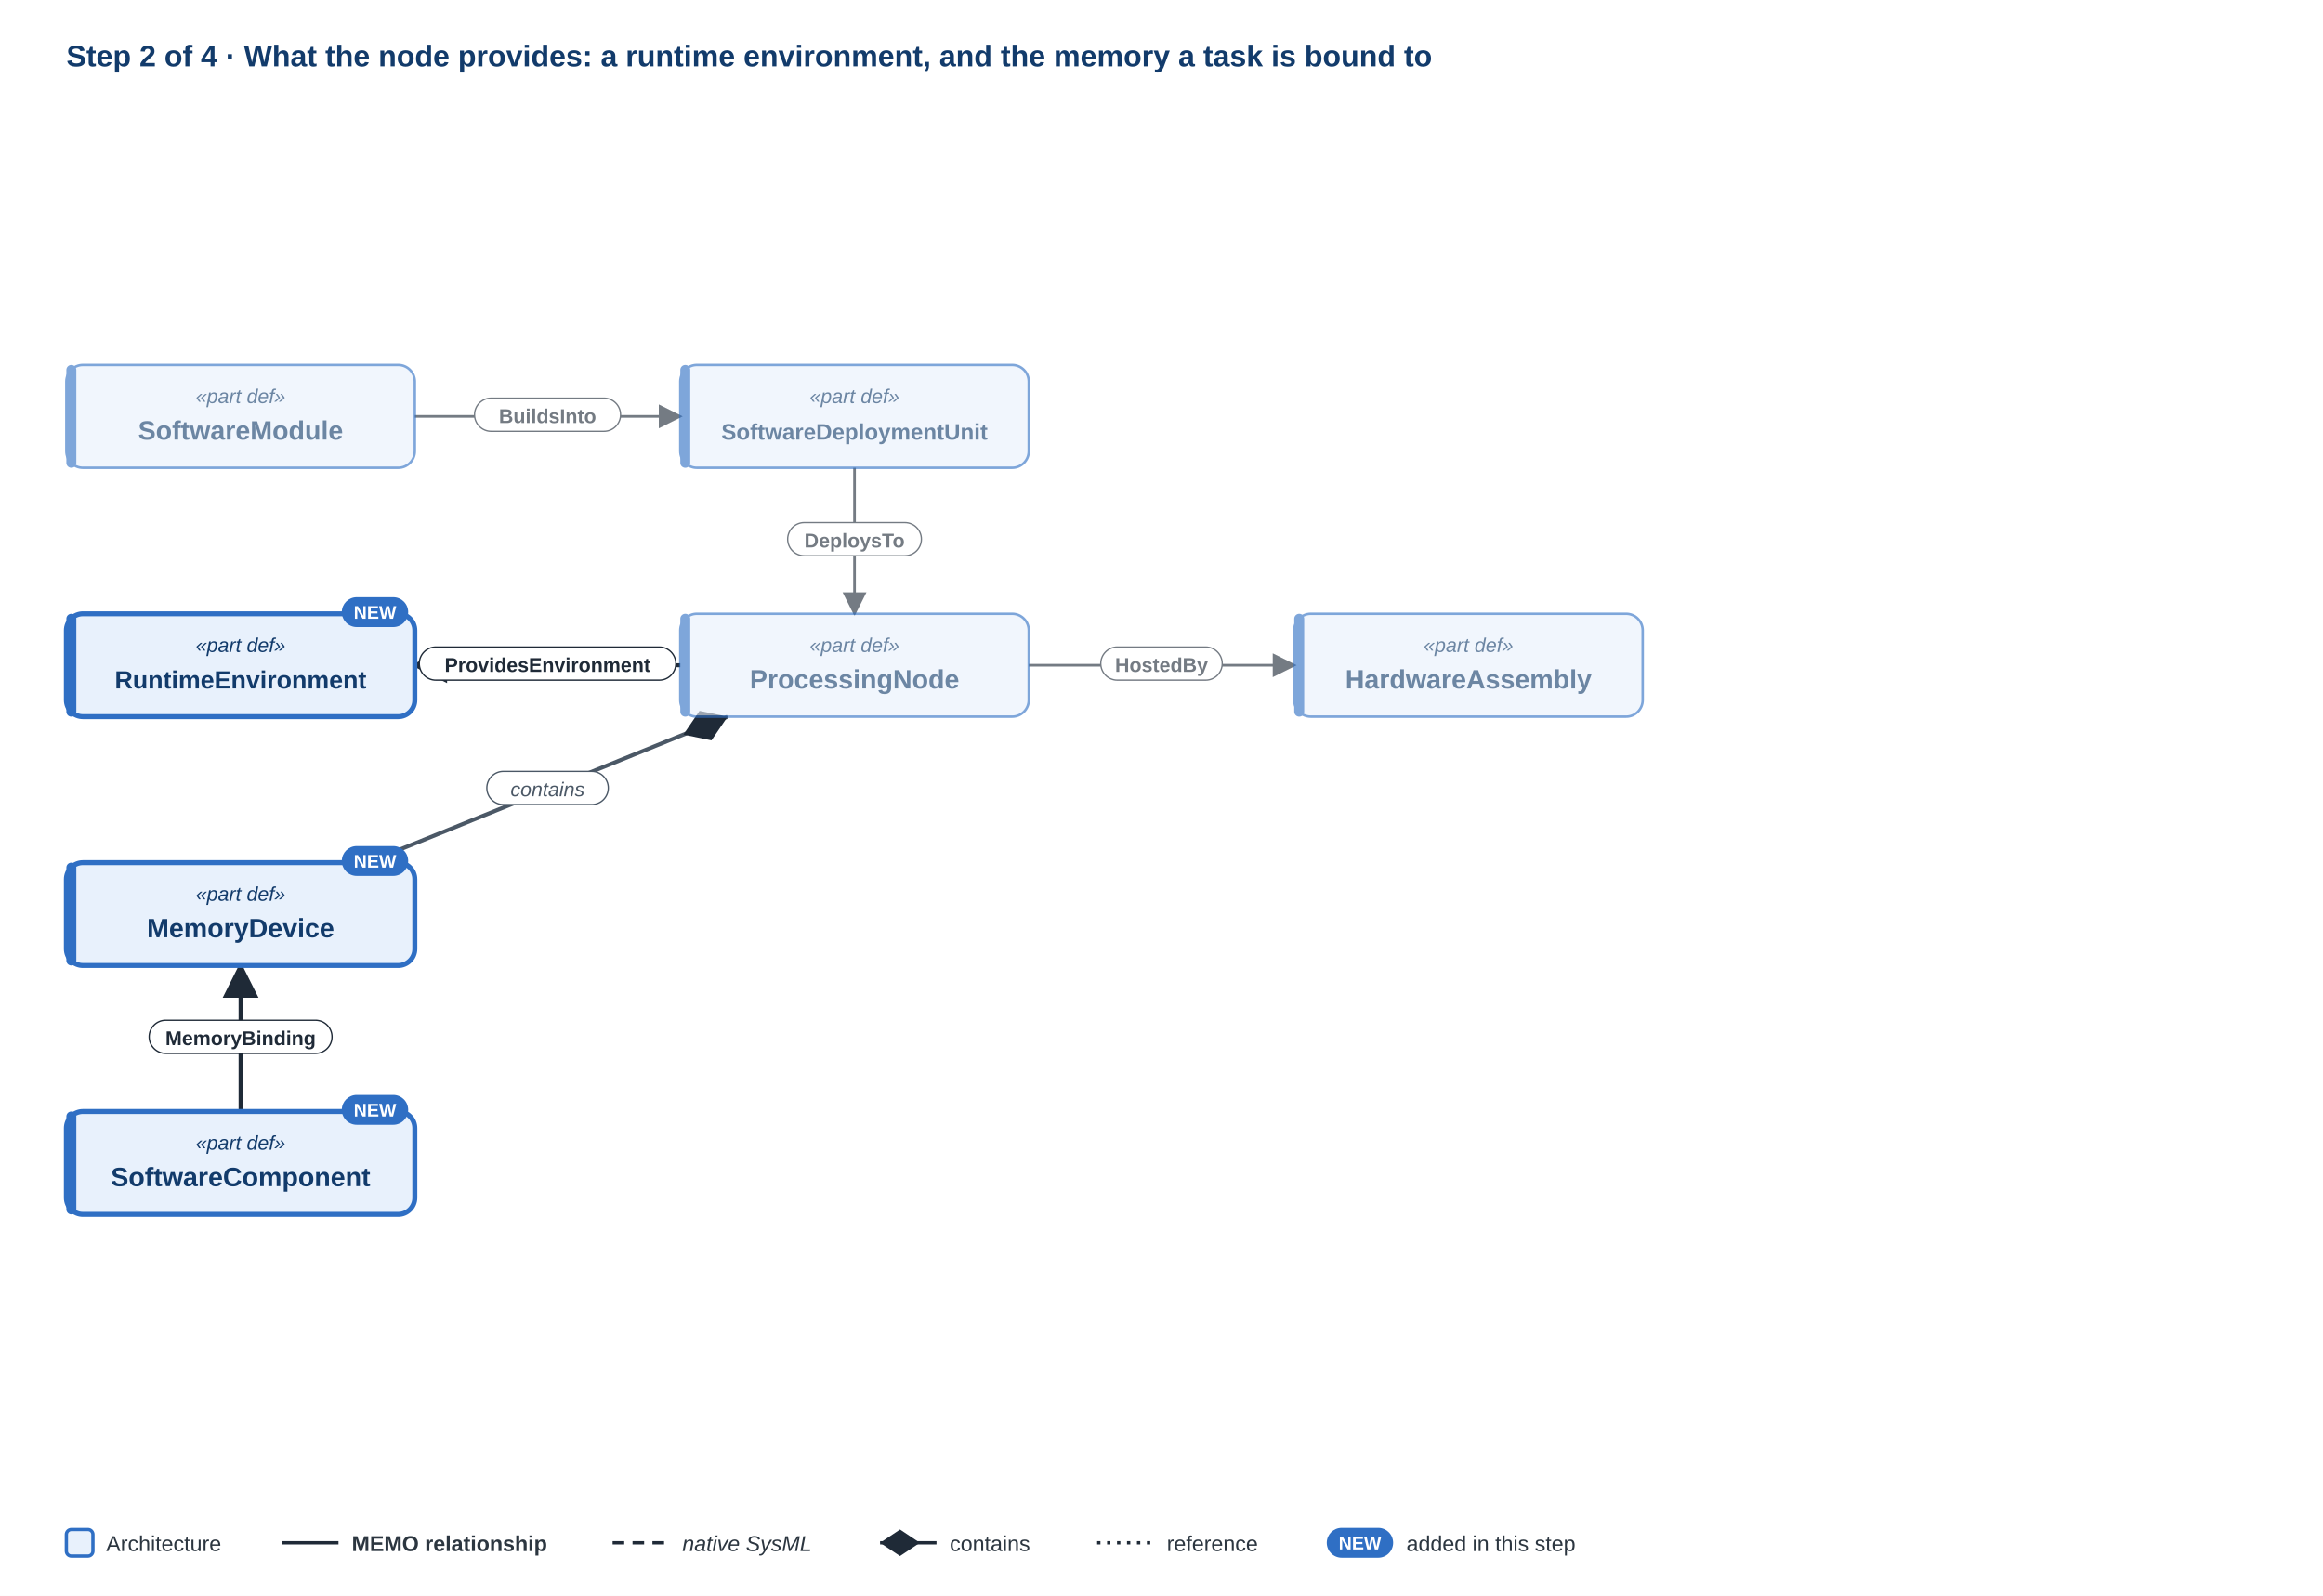
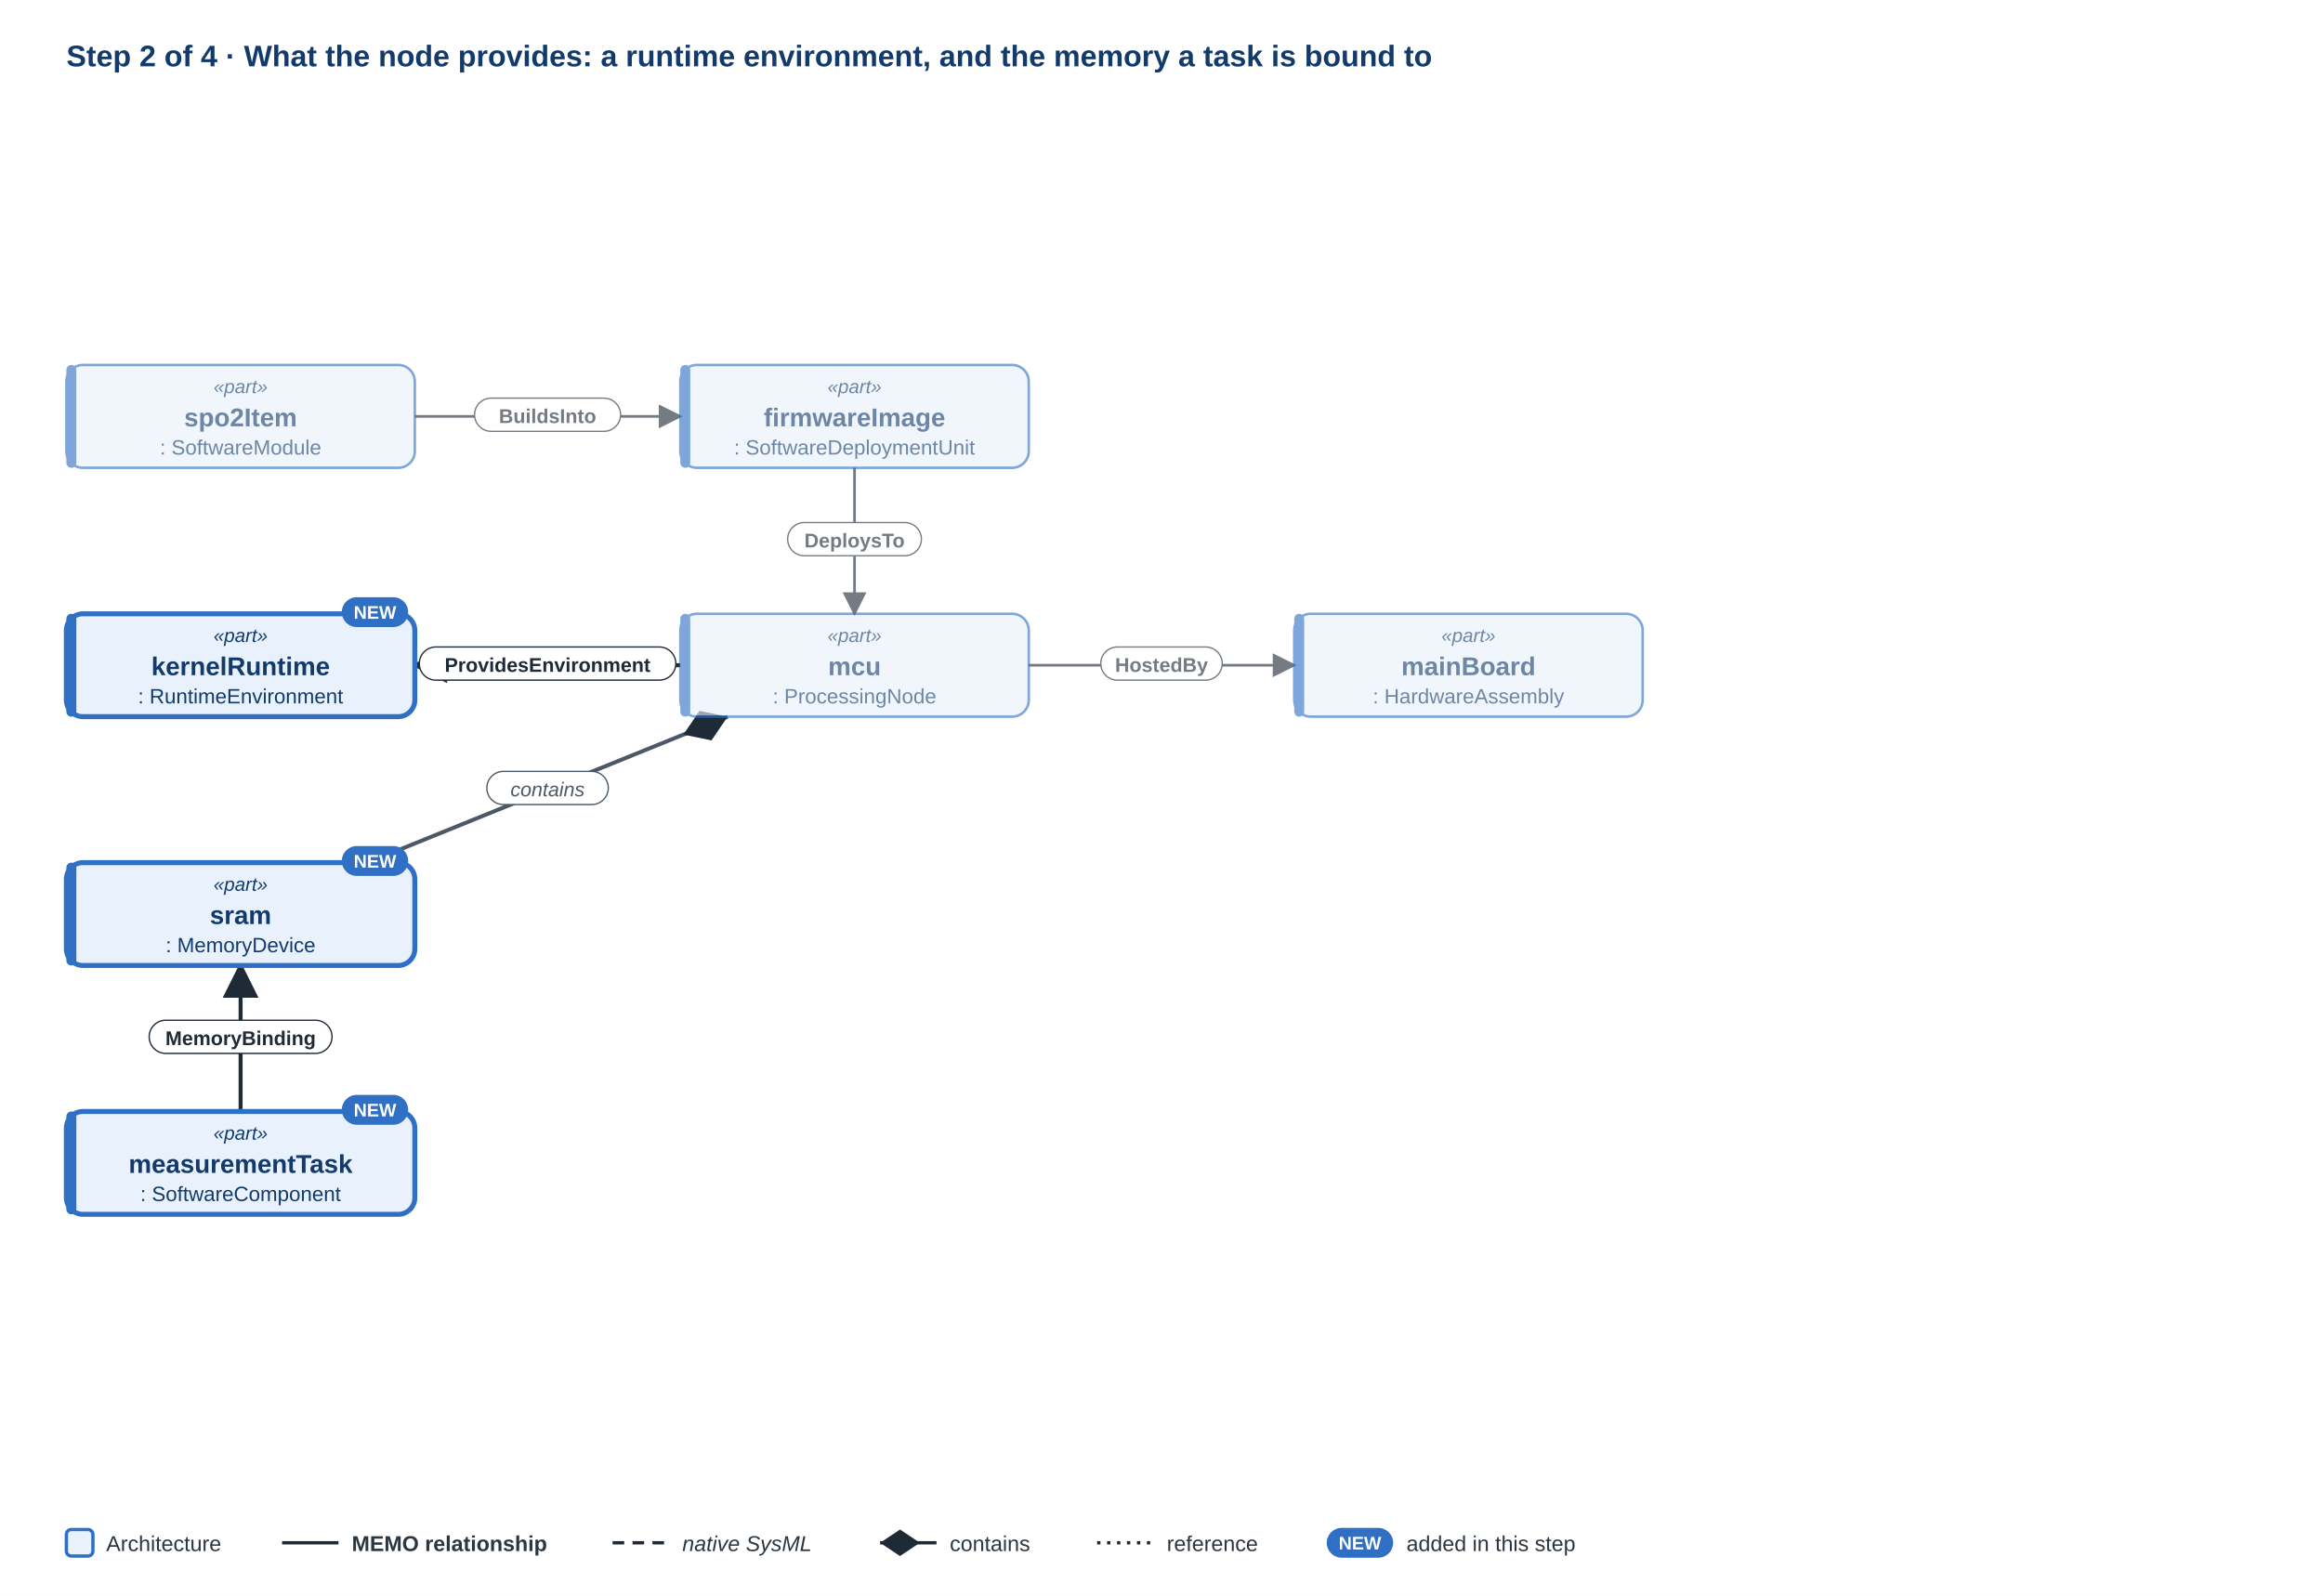
<svg xmlns="http://www.w3.org/2000/svg" viewBox="0 0 1400 962" width="1400" height="962" font-family="Nunito, 'Segoe UI', Arial, sans-serif" role="img" aria-label="Realization layer, step 2: What the node provides: a runtime environment, and the memory a task is bound to">
  <defs>
    <marker id="arrow" viewBox="0 0 10 10" refX="9" refY="5" markerWidth="9" markerHeight="9" orient="auto-start-reverse">
      <path d="M0,0 L10,5 L0,10 z" fill="#1f2a37" />
    </marker>
    <marker id="diamond" viewBox="0 0 14 10" refX="13" refY="5" markerWidth="14" markerHeight="10" orient="auto-start-reverse">
      <path d="M1,5 L7,1 L13,5 L7,9 z" fill="#1f2a37" />
    </marker>
  </defs>
  <rect width="100%" height="100%" fill="#ffffff" />
  <text x="40" y="40" font-size="18" font-weight="800" fill="#123b6b">Step 2 of 4 · What the node provides: a runtime environment, and the memory a task is bound to</text>
  <g opacity="0.62">
    <line x1="250" y1="251" x2="410" y2="251" stroke="#1f2a37" stroke-width="1.6" marker-end="url(#arrow)" />
    <rect x="286" y="240" width="88" height="20" rx="10" fill="#ffffff" stroke="#1f2a37" stroke-width="0.8" />
    <text x="330" y="255" text-anchor="middle" font-size="12" font-weight="700" fill="#1f2a37">BuildsInto</text>
  </g>
  <g opacity="0.62">
    <line x1="515" y1="282" x2="515" y2="370" stroke="#1f2a37" stroke-width="1.6" marker-end="url(#arrow)" />
    <rect x="474.7" y="315" width="80.6" height="20" rx="10" fill="#ffffff" stroke="#1f2a37" stroke-width="0.8" />
    <text x="515" y="330" text-anchor="middle" font-size="12" font-weight="700" fill="#1f2a37">DeploysTo</text>
  </g>
  <g opacity="0.62">
    <line x1="620" y1="401" x2="780" y2="401" stroke="#1f2a37" stroke-width="1.6" marker-end="url(#arrow)" />
    <rect x="663.4" y="390" width="73.2" height="20" rx="10" fill="#ffffff" stroke="#1f2a37" stroke-width="0.8" />
    <text x="700" y="405" text-anchor="middle" font-size="12" font-weight="700" fill="#1f2a37">HostedBy</text>
  </g>
  <g opacity="1">
    <line x1="410" y1="401" x2="250" y2="401" stroke="#1f2a37" stroke-width="2.4" marker-end="url(#arrow)" />
    <rect x="252.7" y="390" width="154.6" height="20" rx="10" fill="#ffffff" stroke="#1f2a37" stroke-width="0.8" />
    <text x="330" y="405" text-anchor="middle" font-size="12" font-weight="700" fill="#1f2a37">ProvidesEnvironment</text>
  </g>
  <g opacity="1">
    <line x1="438.533" y1="432" x2="221.467" y2="520" stroke="#4b5866" stroke-width="2.4" marker-start="url(#diamond)" />
    <rect x="293.4" y="465" width="73.2" height="20" rx="10" fill="#ffffff" stroke="#4b5866" stroke-width="0.8" />
    <text x="330" y="480" text-anchor="middle" font-size="12" font-style="italic" fill="#4b5866">contains</text>
  </g>
  <g opacity="1">
    <line x1="145" y1="670" x2="145" y2="582" stroke="#1f2a37" stroke-width="2.4" marker-end="url(#arrow)" />
    <rect x="89.9" y="615" width="110.2" height="20" rx="10" fill="#ffffff" stroke="#1f2a37" stroke-width="0.8" />
    <text x="145" y="630" text-anchor="middle" font-size="12" font-weight="700" fill="#1f2a37">MemoryBinding</text>
  </g>
  <g opacity="0.62">
    <rect x="40" y="220" width="210" height="62" rx="10" fill="#e8f1fc" stroke="#2f6fc4" stroke-width="1.5" />
    <rect x="40" y="220" width="6" height="62" rx="3" fill="#2f6fc4" />
-     <text x="145" y="243" text-anchor="middle" font-size="12" fill="#123b6b" font-style="italic">«part def»</text>
-     <text x="145" y="265" text-anchor="middle" font-size="16" font-weight="700" fill="#123b6b">SoftwareModule</text>
+     <text x="145" y="237" text-anchor="middle" font-size="11.5" fill="#123b6b" font-style="italic">«part»</text>
+     <text x="145" y="257" text-anchor="middle" font-size="15.5" font-weight="700" fill="#123b6b">spo2Item</text>
+     <text x="145" y="274" text-anchor="middle" font-size="12.5" fill="#123b6b">: SoftwareModule</text>
  </g>
  <g opacity="0.62">
    <rect x="410" y="220" width="210" height="62" rx="10" fill="#e8f1fc" stroke="#2f6fc4" stroke-width="1.5" />
    <rect x="410" y="220" width="6" height="62" rx="3" fill="#2f6fc4" />
-     <text x="515" y="243" text-anchor="middle" font-size="12" fill="#123b6b" font-style="italic">«part def»</text>
-     <text x="515" y="265" text-anchor="middle" font-size="13.5" font-weight="700" fill="#123b6b">SoftwareDeploymentUnit</text>
+     <text x="515" y="237" text-anchor="middle" font-size="11.5" fill="#123b6b" font-style="italic">«part»</text>
+     <text x="515" y="257" text-anchor="middle" font-size="15.5" font-weight="700" fill="#123b6b">firmwareImage</text>
+     <text x="515" y="274" text-anchor="middle" font-size="12.5" fill="#123b6b">: SoftwareDeploymentUnit</text>
  </g>
  <g opacity="0.62">
    <rect x="410" y="370" width="210" height="62" rx="10" fill="#e8f1fc" stroke="#2f6fc4" stroke-width="1.5" />
    <rect x="410" y="370" width="6" height="62" rx="3" fill="#2f6fc4" />
-     <text x="515" y="393" text-anchor="middle" font-size="12" fill="#123b6b" font-style="italic">«part def»</text>
-     <text x="515" y="415" text-anchor="middle" font-size="16" font-weight="700" fill="#123b6b">ProcessingNode</text>
+     <text x="515" y="387" text-anchor="middle" font-size="11.5" fill="#123b6b" font-style="italic">«part»</text>
+     <text x="515" y="407" text-anchor="middle" font-size="15.5" font-weight="700" fill="#123b6b">mcu</text>
+     <text x="515" y="424" text-anchor="middle" font-size="12.5" fill="#123b6b">: ProcessingNode</text>
  </g>
  <g opacity="0.62">
    <rect x="780" y="370" width="210" height="62" rx="10" fill="#e8f1fc" stroke="#2f6fc4" stroke-width="1.5" />
    <rect x="780" y="370" width="6" height="62" rx="3" fill="#2f6fc4" />
-     <text x="885" y="393" text-anchor="middle" font-size="12" fill="#123b6b" font-style="italic">«part def»</text>
-     <text x="885" y="415" text-anchor="middle" font-size="16" font-weight="700" fill="#123b6b">HardwareAssembly</text>
+     <text x="885" y="387" text-anchor="middle" font-size="11.5" fill="#123b6b" font-style="italic">«part»</text>
+     <text x="885" y="407" text-anchor="middle" font-size="15.5" font-weight="700" fill="#123b6b">mainBoard</text>
+     <text x="885" y="424" text-anchor="middle" font-size="12.5" fill="#123b6b">: HardwareAssembly</text>
  </g>
  <g opacity="1">
    <rect x="40" y="370" width="210" height="62" rx="10" fill="#e8f1fc" stroke="#2f6fc4" stroke-width="3" />
    <rect x="40" y="370" width="6" height="62" rx="3" fill="#2f6fc4" />
-     <text x="145" y="393" text-anchor="middle" font-size="12" fill="#123b6b" font-style="italic">«part def»</text>
-     <text x="145" y="415" text-anchor="middle" font-size="15" font-weight="700" fill="#123b6b">RuntimeEnvironment</text>
+     <text x="145" y="387" text-anchor="middle" font-size="11.5" fill="#123b6b" font-style="italic">«part»</text>
+     <text x="145" y="407" text-anchor="middle" font-size="15.5" font-weight="700" fill="#123b6b">kernelRuntime</text>
+     <text x="145" y="424" text-anchor="middle" font-size="12.5" fill="#123b6b">: RuntimeEnvironment</text>
    <rect x="206" y="360" width="40" height="18" rx="9" fill="#2f6fc4" />
    <text x="226" y="373" text-anchor="middle" font-size="11" font-weight="700" fill="#ffffff">NEW</text>
  </g>
  <g opacity="1">
    <rect x="40" y="520" width="210" height="62" rx="10" fill="#e8f1fc" stroke="#2f6fc4" stroke-width="3" />
    <rect x="40" y="520" width="6" height="62" rx="3" fill="#2f6fc4" />
-     <text x="145" y="543" text-anchor="middle" font-size="12" fill="#123b6b" font-style="italic">«part def»</text>
-     <text x="145" y="565" text-anchor="middle" font-size="16" font-weight="700" fill="#123b6b">MemoryDevice</text>
+     <text x="145" y="537" text-anchor="middle" font-size="11.5" fill="#123b6b" font-style="italic">«part»</text>
+     <text x="145" y="557" text-anchor="middle" font-size="15.5" font-weight="700" fill="#123b6b">sram</text>
+     <text x="145" y="574" text-anchor="middle" font-size="12.5" fill="#123b6b">: MemoryDevice</text>
    <rect x="206" y="510" width="40" height="18" rx="9" fill="#2f6fc4" />
    <text x="226" y="523" text-anchor="middle" font-size="11" font-weight="700" fill="#ffffff">NEW</text>
  </g>
  <g opacity="1">
    <rect x="40" y="670" width="210" height="62" rx="10" fill="#e8f1fc" stroke="#2f6fc4" stroke-width="3" />
    <rect x="40" y="670" width="6" height="62" rx="3" fill="#2f6fc4" />
-     <text x="145" y="693" text-anchor="middle" font-size="12" fill="#123b6b" font-style="italic">«part def»</text>
-     <text x="145" y="715" text-anchor="middle" font-size="16" font-weight="700" fill="#123b6b">SoftwareComponent</text>
+     <text x="145" y="687" text-anchor="middle" font-size="11.5" fill="#123b6b" font-style="italic">«part»</text>
+     <text x="145" y="707" text-anchor="middle" font-size="15.5" font-weight="700" fill="#123b6b">measurementTask</text>
+     <text x="145" y="724" text-anchor="middle" font-size="12.5" fill="#123b6b">: SoftwareComponent</text>
    <rect x="206" y="660" width="40" height="18" rx="9" fill="#2f6fc4" />
    <text x="226" y="673" text-anchor="middle" font-size="11" font-weight="700" fill="#ffffff">NEW</text>
  </g>
  <rect x="40" y="922" width="16" height="16" rx="3" fill="#e8f1fc" stroke="#2f6fc4" stroke-width="2" />
  <text x="64" y="935" font-size="13" fill="#2c3640">Architecture</text>
  <line x1="170" y1="930" x2="204" y2="930" stroke="#1f2a37" stroke-width="2" />
  <text x="212" y="935" font-size="13" fill="#2c3640">
    <tspan font-weight="700">MEMO relationship</tspan>
  </text>
  <line x1="369.2" y1="930" x2="403.2" y2="930" stroke="#1f2a37" stroke-width="2" stroke-dasharray="7 5" />
  <text x="411.2" y="935" font-size="13" fill="#2c3640">
    <tspan font-style="italic">native SysML</tspan>
  </text>
  <line x1="530.4" y1="930" x2="564.4" y2="930" stroke="#1f2a37" stroke-width="2" marker-start="url(#diamond)" />
  <text x="572.4" y="935" font-size="13" fill="#2c3640">contains</text>
  <line x1="661.2" y1="930" x2="695.2" y2="930" stroke="#1f2a37" stroke-width="2" stroke-dasharray="2 4" />
  <text x="703.2" y="935" font-size="13" fill="#2c3640">reference</text>
  <rect x="799.6" y="921" width="40" height="18" rx="9" fill="#2f6fc4" />
  <text x="819.6" y="934" text-anchor="middle" font-size="11" font-weight="700" fill="#ffffff">NEW</text>
  <text x="847.6" y="935" font-size="13" fill="#2c3640">added in this step</text>
</svg>
